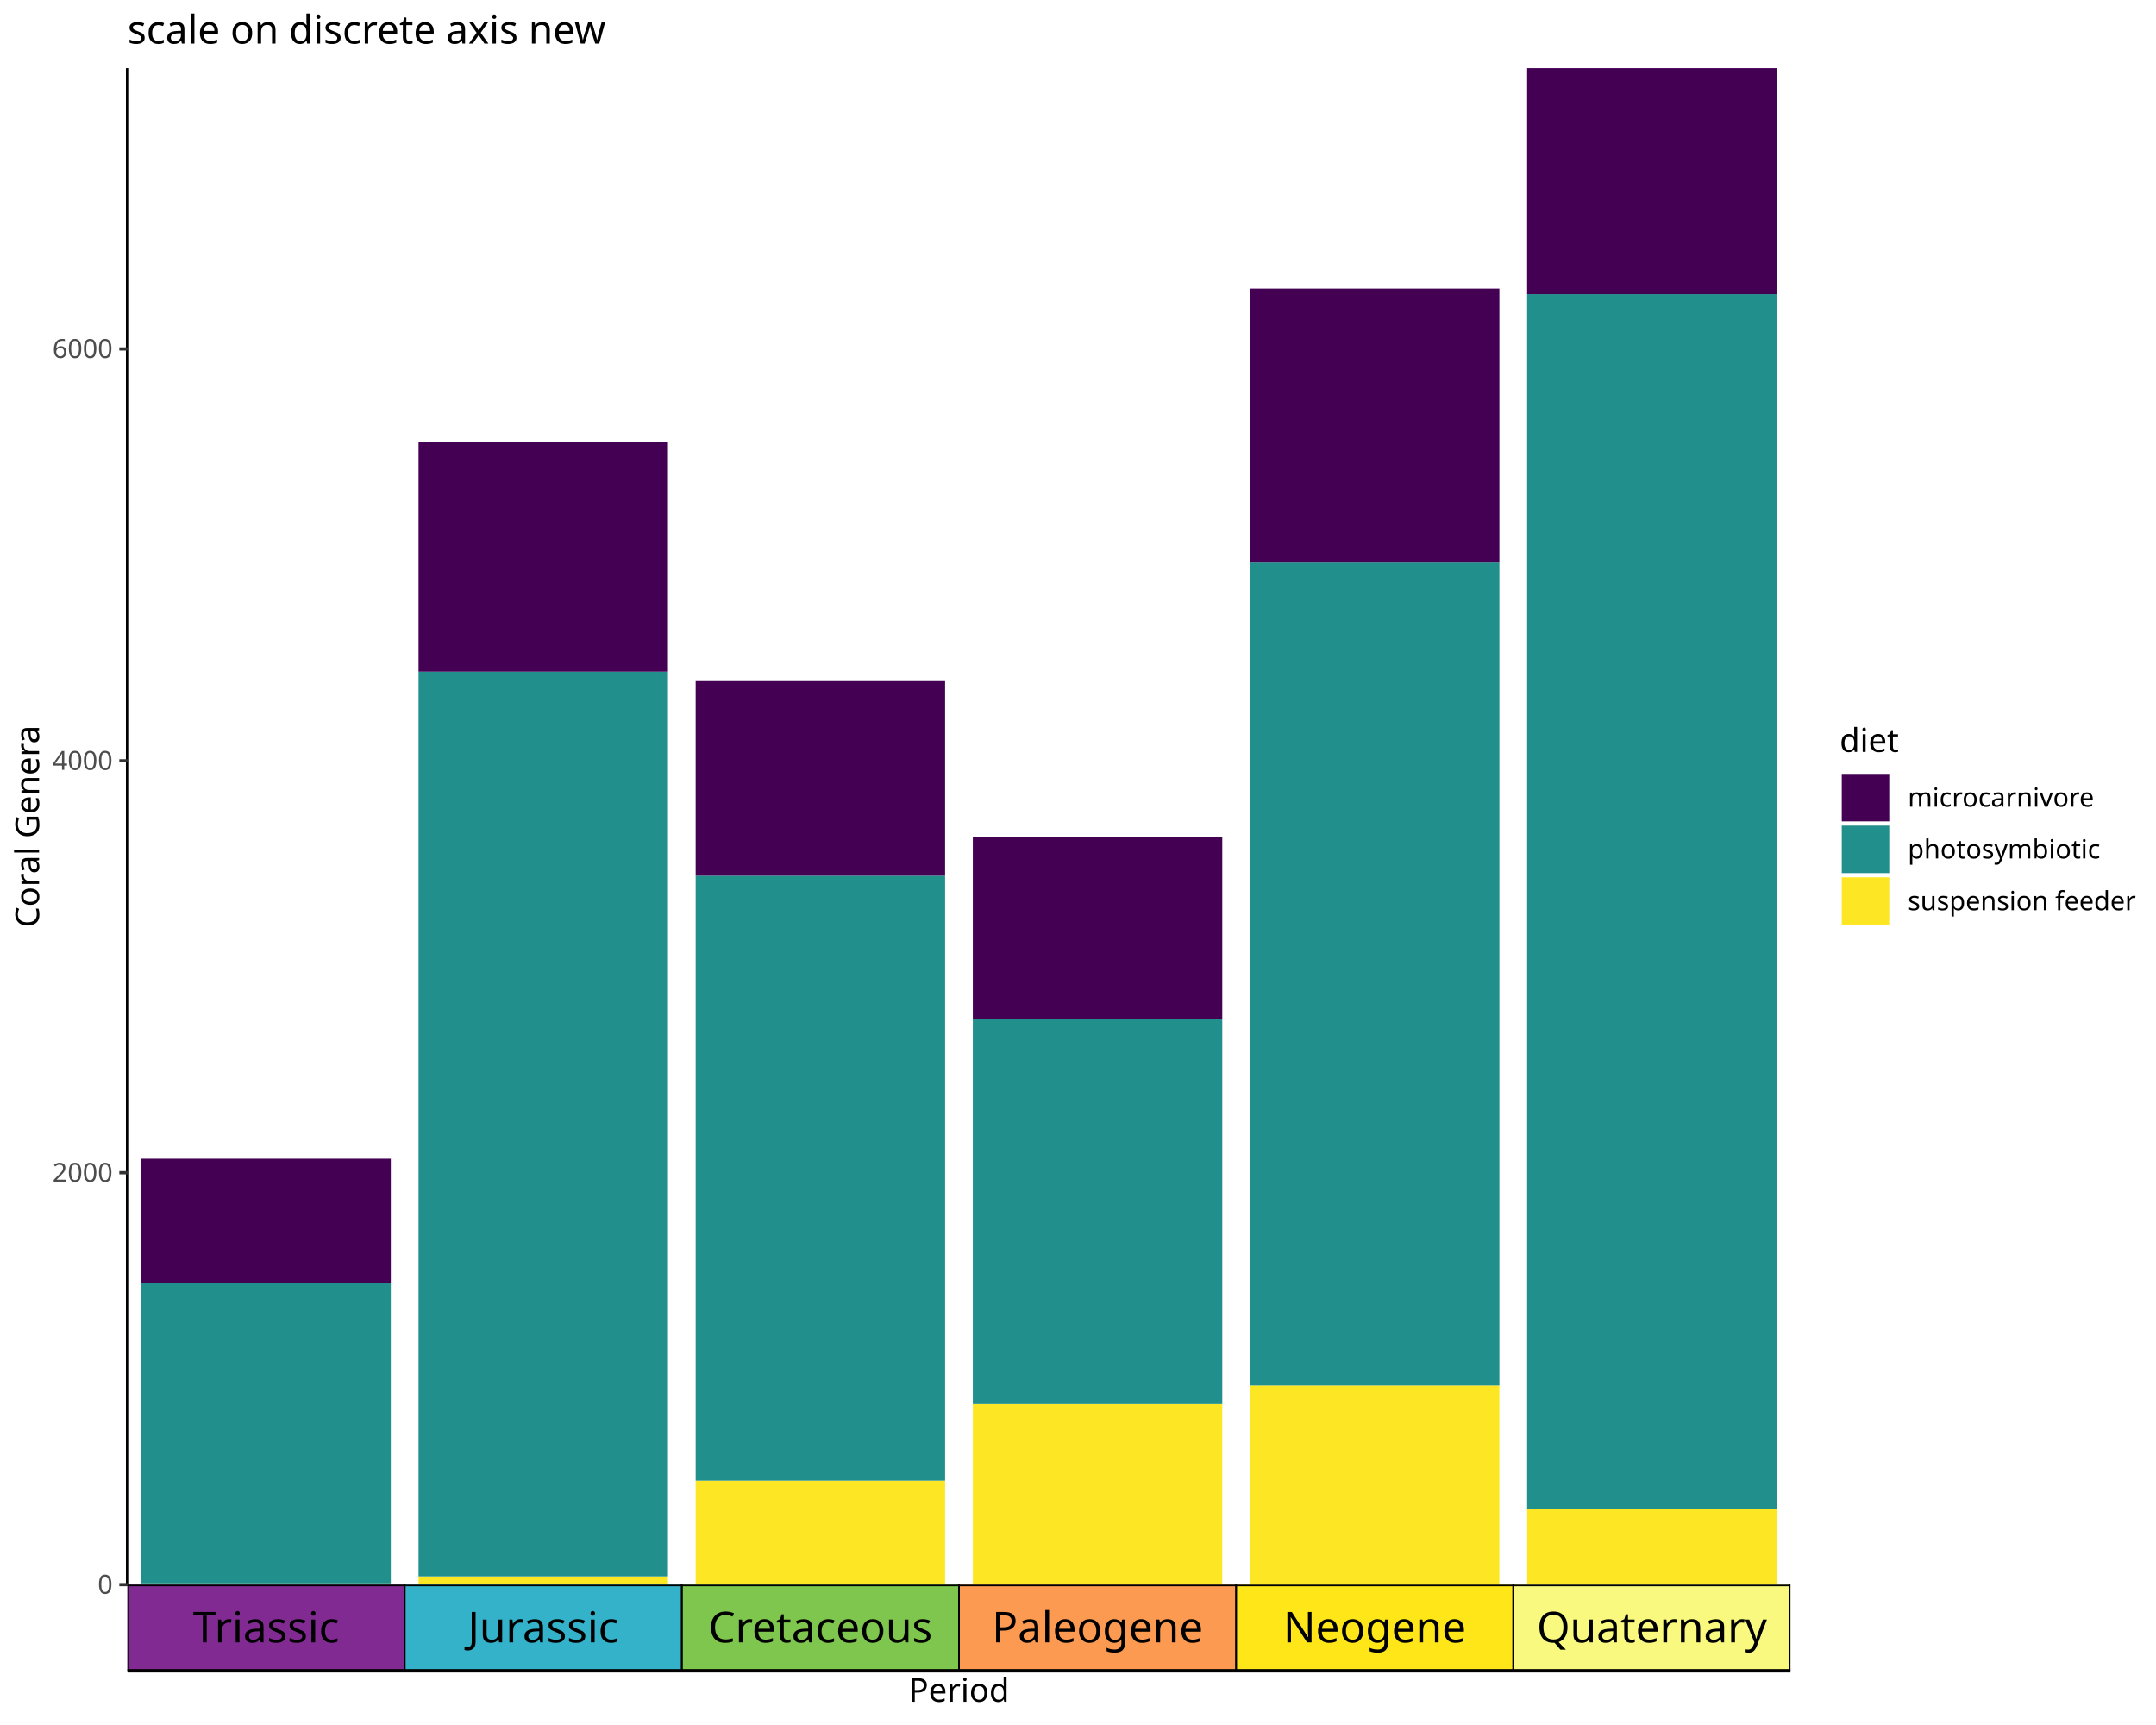
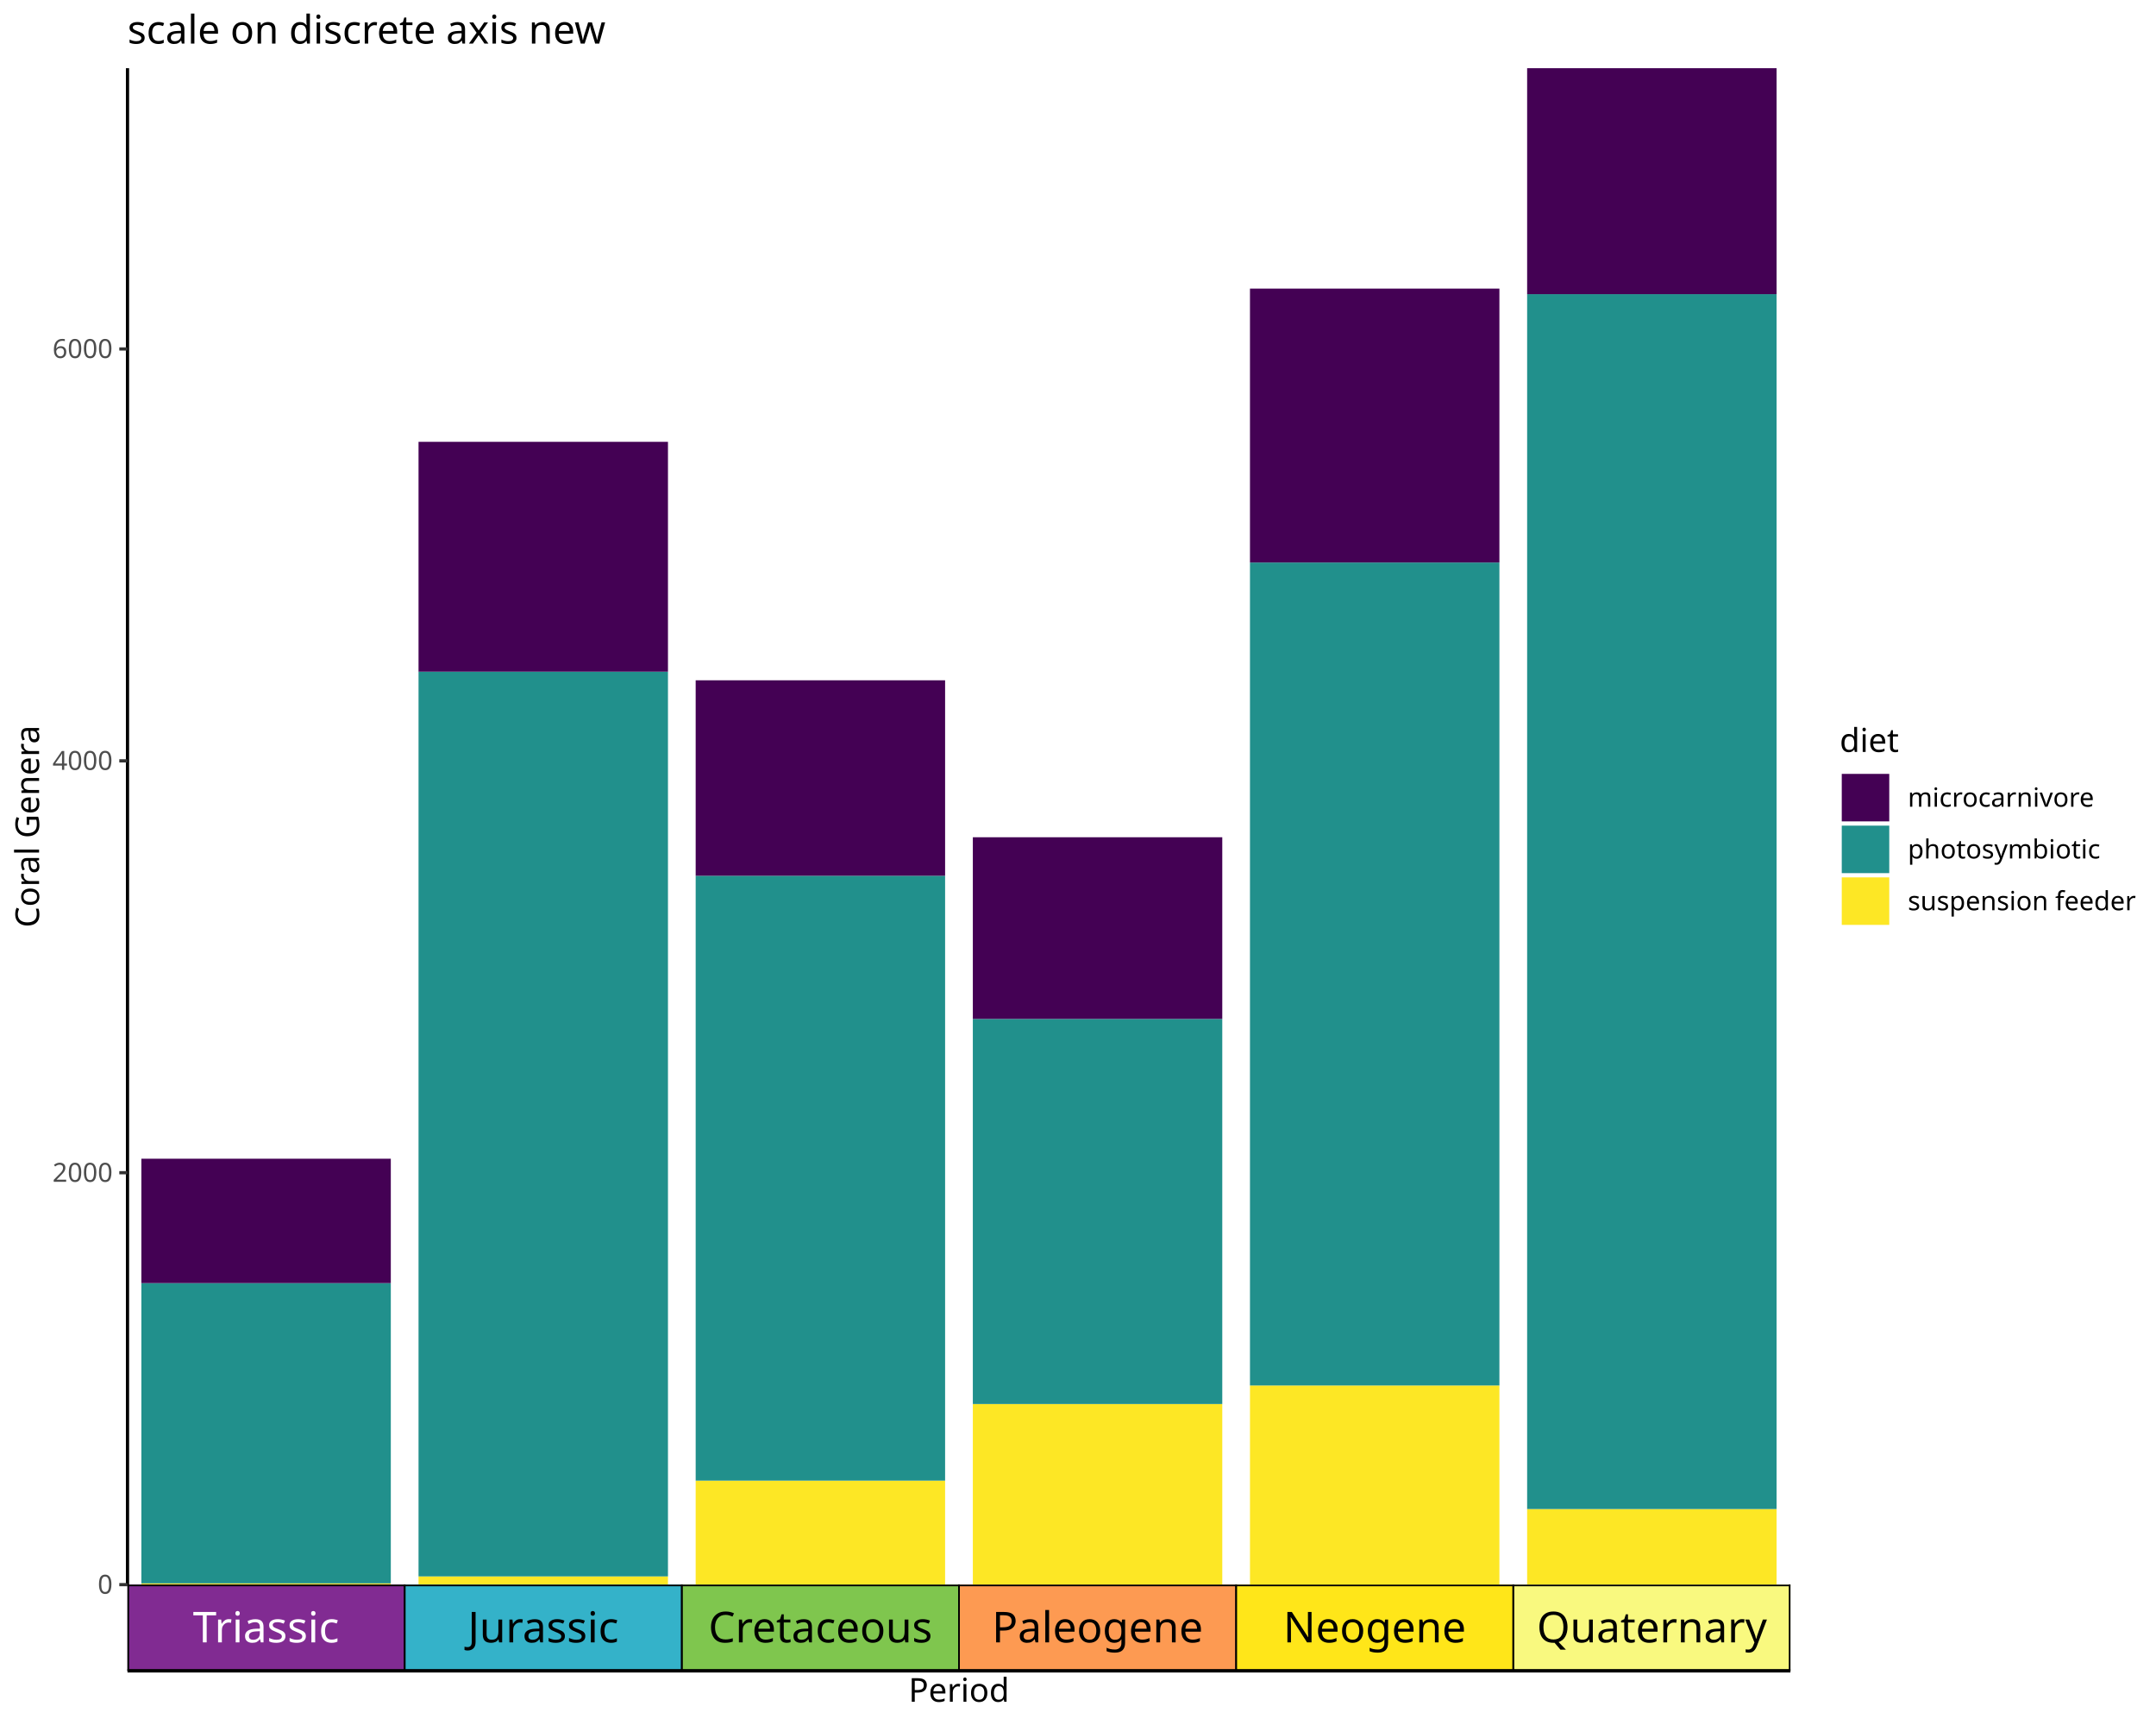
<svg xmlns="http://www.w3.org/2000/svg" class="svglite" data-engine-version="2.0" width="720.00pt" height="576.00pt" viewBox="0 0 720.00 576.00">
  <defs>
    <style type="text/css">
    .svglite line, .svglite polyline, .svglite polygon, .svglite path, .svglite rect, .svglite circle {
      fill: none;
      stroke: #000000;
      stroke-linecap: round;
      stroke-linejoin: round;
      stroke-miterlimit: 10.00;
    }
  </style>
  </defs>
  <rect width="100%" height="100%" style="stroke: none; fill: #FFFFFF;" />
  <defs>
    <clipPath id="cpMC4wMHw3MjAuMDB8MC4wMHw1NzYuMDA=">
      <rect x="0.00" y="0.00" width="720.00" height="576.00" />
    </clipPath>
  </defs>
  <g clip-path="url(#cpMC4wMHw3MjAuMDB8MC4wMHw1NzYuMDA=)">
    <rect x="0.00" y="0.00" width="720.00" height="576.00" style="stroke-width: 1.07; stroke: #FFFFFF; fill: #FFFFFF;" />
  </g>
  <defs>
    <clipPath id="cpNDIuNTh8NTk3LjkxfDIyLjc4fDUyOS4xMw==">
      <rect x="42.58" y="22.78" width="555.33" height="506.34" />
    </clipPath>
  </defs>
  <g clip-path="url(#cpNDIuNTh8NTk3LjkxfDIyLjc4fDUyOS4xMw==)">
    <rect x="42.58" y="22.78" width="555.33" height="506.34" style="stroke-width: 1.07; stroke: none; fill: #FFFFFF;" />
    <polygon points="47.21,528.71 130.51,528.71 130.51,529.13 47.21,529.13 " style="stroke-width: 1.07; stroke: none; stroke-linecap: butt; stroke-linejoin: miter; fill: #FDE725;" />
    <polygon points="47.21,428.45 130.51,428.45 130.51,433.73 130.51,439.00 130.51,444.28 130.51,449.56 130.51,454.84 130.51,460.11 130.51,465.39 130.51,470.67 130.51,475.94 130.51,481.22 130.51,486.50 130.51,491.77 130.51,497.05 130.51,502.33 130.51,507.61 130.51,512.88 130.51,518.16 130.51,523.44 130.51,528.71 47.21,528.71 47.21,523.44 47.21,518.16 47.21,512.88 47.21,507.61 47.21,502.33 47.21,497.05 47.21,491.77 47.21,486.50 47.21,481.22 47.21,475.94 47.21,470.67 47.21,465.39 47.21,460.11 47.21,454.84 47.21,449.56 47.21,444.28 47.21,439.00 47.21,433.73 " style="stroke-width: 1.07; stroke: none; stroke-linecap: butt; stroke-linejoin: miter; fill: #21908C;" />
    <polygon points="47.21,386.91 130.51,386.91 130.51,392.11 130.51,397.30 130.51,402.49 130.51,407.68 130.51,412.87 130.51,418.07 130.51,423.26 130.51,428.45 47.21,428.45 47.21,423.26 47.21,418.07 47.21,412.87 47.21,407.68 47.21,402.49 47.21,397.30 47.21,392.11 " style="stroke-width: 1.07; stroke: none; stroke-linecap: butt; stroke-linejoin: miter; fill: #440154;" />
    <polygon points="139.77,526.38 223.07,526.38 223.07,529.13 139.77,529.13 " style="stroke-width: 1.07; stroke: none; stroke-linecap: butt; stroke-linejoin: miter; fill: #FDE725;" />
    <polygon points="139.77,224.28 223.07,224.28 223.07,229.40 223.07,234.52 223.07,239.64 223.07,244.76 223.07,249.88 223.07,255.00 223.07,260.12 223.07,265.24 223.07,270.36 223.07,275.48 223.07,280.60 223.07,285.72 223.07,290.84 223.07,295.96 223.07,301.08 223.07,306.20 223.07,311.32 223.07,316.44 223.07,321.56 223.07,326.68 223.07,331.80 223.07,336.92 223.07,342.04 223.07,347.16 223.07,352.28 223.07,357.40 223.07,362.53 223.07,367.65 223.07,372.77 223.07,377.89 223.07,383.01 223.07,388.13 223.07,393.25 223.07,398.37 223.07,403.49 223.07,408.61 223.07,413.73 223.07,418.85 223.07,423.97 223.07,429.09 223.07,434.21 223.07,439.33 223.07,444.45 223.07,449.57 223.07,454.69 223.07,459.81 223.07,464.93 223.07,470.05 223.07,475.17 223.07,480.29 223.07,485.41 223.07,490.53 223.07,495.65 223.07,500.77 223.07,505.89 223.07,511.02 223.07,516.14 223.07,521.26 223.07,526.38 139.77,526.38 139.77,521.26 139.77,516.14 139.77,511.02 139.77,505.89 139.77,500.77 139.77,495.65 139.77,490.53 139.77,485.41 139.77,480.29 139.77,475.17 139.77,470.05 139.77,464.93 139.77,459.81 139.77,454.69 139.77,449.57 139.77,444.45 139.77,439.33 139.77,434.21 139.77,429.09 139.77,423.97 139.77,418.85 139.77,413.73 139.77,408.61 139.77,403.49 139.77,398.37 139.77,393.25 139.77,388.13 139.77,383.01 139.77,377.89 139.77,372.77 139.77,367.65 139.77,362.53 139.77,357.40 139.77,352.28 139.77,347.16 139.77,342.04 139.77,336.92 139.77,331.80 139.77,326.68 139.77,321.56 139.77,316.44 139.77,311.32 139.77,306.20 139.77,301.08 139.77,295.96 139.77,290.84 139.77,285.72 139.77,280.60 139.77,275.48 139.77,270.36 139.77,265.24 139.77,260.12 139.77,255.00 139.77,249.88 139.77,244.76 139.77,239.64 139.77,234.52 139.77,229.40 " style="stroke-width: 1.07; stroke: none; stroke-linecap: butt; stroke-linejoin: miter; fill: #21908C;" />
    <polygon points="139.77,147.53 223.07,147.53 223.07,152.65 223.07,157.76 223.07,162.88 223.07,168.00 223.07,173.11 223.07,178.23 223.07,183.34 223.07,188.46 223.07,193.58 223.07,198.69 223.07,203.81 223.07,208.93 223.07,214.04 223.07,219.16 223.07,224.28 139.77,224.28 139.77,219.16 139.77,214.04 139.77,208.93 139.77,203.81 139.77,198.69 139.77,193.58 139.77,188.46 139.77,183.34 139.77,178.23 139.77,173.11 139.77,168.00 139.77,162.88 139.77,157.76 139.77,152.65 " style="stroke-width: 1.07; stroke: none; stroke-linecap: butt; stroke-linejoin: miter; fill: #440154;" />
    <polygon points="232.32,494.40 315.62,494.40 315.62,500.19 315.62,505.97 315.62,511.76 315.62,517.55 315.62,523.34 315.62,529.13 232.32,529.13 232.32,523.34 232.32,517.55 232.32,511.76 232.32,505.97 232.32,500.19 " style="stroke-width: 1.07; stroke: none; stroke-linecap: butt; stroke-linejoin: miter; fill: #FDE725;" />
    <polygon points="232.32,292.43 315.62,292.43 315.62,297.60 315.62,302.78 315.62,307.96 315.62,313.14 315.62,318.32 315.62,323.50 315.62,328.68 315.62,333.86 315.62,339.03 315.62,344.21 315.62,349.39 315.62,354.57 315.62,359.75 315.62,364.93 315.62,370.11 315.62,375.29 315.62,380.47 315.62,385.64 315.62,390.82 315.62,396.00 315.62,401.18 315.62,406.36 315.62,411.54 315.62,416.72 315.62,421.90 315.62,427.07 315.62,432.25 315.62,437.43 315.62,442.61 315.62,447.79 315.62,452.97 315.62,458.15 315.62,463.33 315.62,468.50 315.62,473.68 315.62,478.86 315.62,484.04 315.62,489.22 315.62,494.40 232.32,494.40 232.32,489.22 232.32,484.04 232.32,478.86 232.32,473.68 232.32,468.50 232.32,463.33 232.32,458.15 232.32,452.97 232.32,447.79 232.32,442.61 232.32,437.43 232.32,432.25 232.32,427.07 232.32,421.90 232.32,416.72 232.32,411.54 232.32,406.36 232.32,401.18 232.32,396.00 232.32,390.82 232.32,385.64 232.32,380.47 232.32,375.29 232.32,370.11 232.32,364.93 232.32,359.75 232.32,354.57 232.32,349.39 232.32,344.21 232.32,339.03 232.32,333.86 232.32,328.68 232.32,323.50 232.32,318.32 232.32,313.14 232.32,307.96 232.32,302.78 232.32,297.60 " style="stroke-width: 1.07; stroke: none; stroke-linecap: butt; stroke-linejoin: miter; fill: #21908C;" />
    <polygon points="232.32,227.16 315.62,227.16 315.62,232.60 315.62,238.04 315.62,243.48 315.62,248.92 315.62,254.36 315.62,259.79 315.62,265.23 315.62,270.67 315.62,276.11 315.62,281.55 315.62,286.99 315.62,292.43 232.32,292.43 232.32,286.99 232.32,281.55 232.32,276.11 232.32,270.67 232.32,265.23 232.32,259.79 232.32,254.36 232.32,248.92 232.32,243.48 232.32,238.04 232.32,232.60 " style="stroke-width: 1.07; stroke: none; stroke-linecap: butt; stroke-linejoin: miter; fill: #440154;" />
    <polygon points="324.88,468.82 408.18,468.82 408.18,474.30 408.18,479.78 408.18,485.27 408.18,490.75 408.18,496.23 408.18,501.71 408.18,507.20 408.18,512.68 408.18,518.16 408.18,523.64 408.18,529.13 324.88,529.13 324.88,523.64 324.88,518.16 324.88,512.68 324.88,507.20 324.88,501.71 324.88,496.23 324.88,490.75 324.88,485.27 324.88,479.78 324.88,474.30 " style="stroke-width: 1.07; stroke: none; stroke-linecap: butt; stroke-linejoin: miter; fill: #FDE725;" />
    <polygon points="324.88,340.22 408.18,340.22 408.18,345.36 408.18,350.51 408.18,355.65 408.18,360.80 408.18,365.94 408.18,371.08 408.18,376.23 408.18,381.37 408.18,386.51 408.18,391.66 408.18,396.80 408.18,401.95 408.18,407.09 408.18,412.23 408.18,417.38 408.18,422.52 408.18,427.67 408.18,432.81 408.18,437.95 408.18,443.10 408.18,448.24 408.18,453.39 408.18,458.53 408.18,463.67 408.18,468.82 324.88,468.82 324.88,463.67 324.88,458.53 324.88,453.39 324.88,448.24 324.88,443.10 324.88,437.95 324.88,432.81 324.88,427.67 324.88,422.52 324.88,417.38 324.88,412.23 324.88,407.09 324.88,401.95 324.88,396.80 324.88,391.66 324.88,386.51 324.88,381.37 324.88,376.23 324.88,371.08 324.88,365.94 324.88,360.80 324.88,355.65 324.88,350.51 324.88,345.36 " style="stroke-width: 1.07; stroke: none; stroke-linecap: butt; stroke-linejoin: miter; fill: #21908C;" />
    <polygon points="324.88,279.57 408.18,279.57 408.18,285.08 408.18,290.59 408.18,296.11 408.18,301.62 408.18,307.14 408.18,312.65 408.18,318.16 408.18,323.68 408.18,329.19 408.18,334.71 408.18,340.22 324.88,340.22 324.88,334.71 324.88,329.19 324.88,323.68 324.88,318.16 324.88,312.65 324.88,307.14 324.88,301.62 324.88,296.11 324.88,290.59 324.88,285.08 " style="stroke-width: 1.07; stroke: none; stroke-linecap: butt; stroke-linejoin: miter; fill: #440154;" />
    <polygon points="417.43,462.63 500.73,462.63 500.73,467.74 500.73,472.86 500.73,477.97 500.73,483.09 500.73,488.20 500.73,493.32 500.73,498.44 500.73,503.55 500.73,508.67 500.73,513.78 500.73,518.90 500.73,524.01 500.73,529.13 417.43,529.13 417.43,524.01 417.43,518.90 417.43,513.78 417.43,508.67 417.43,503.55 417.43,498.44 417.43,493.32 417.43,488.20 417.43,483.09 417.43,477.97 417.43,472.86 417.43,467.74 " style="stroke-width: 1.07; stroke: none; stroke-linecap: butt; stroke-linejoin: miter; fill: #FDE725;" />
    <polygon points="417.43,187.83 500.73,187.83 500.73,192.92 500.73,198.01 500.73,203.09 500.73,208.18 500.73,213.27 500.73,218.36 500.73,223.45 500.73,228.54 500.73,233.63 500.73,238.72 500.73,243.81 500.73,248.89 500.73,253.98 500.73,259.07 500.73,264.16 500.73,269.25 500.73,274.34 500.73,279.43 500.73,284.52 500.73,289.61 500.73,294.69 500.73,299.78 500.73,304.87 500.73,309.96 500.73,315.05 500.73,320.14 500.73,325.23 500.73,330.32 500.73,335.41 500.73,340.49 500.73,345.58 500.73,350.67 500.73,355.76 500.73,360.85 500.73,365.94 500.73,371.03 500.73,376.12 500.73,381.21 500.73,386.29 500.73,391.38 500.73,396.47 500.73,401.56 500.73,406.65 500.73,411.74 500.73,416.83 500.73,421.92 500.73,427.01 500.73,432.09 500.73,437.18 500.73,442.27 500.73,447.36 500.73,452.45 500.73,457.54 500.73,462.63 417.43,462.63 417.43,457.54 417.43,452.45 417.43,447.36 417.43,442.27 417.43,437.18 417.43,432.09 417.43,427.01 417.43,421.92 417.43,416.83 417.43,411.74 417.43,406.65 417.43,401.56 417.43,396.47 417.43,391.38 417.43,386.29 417.43,381.21 417.43,376.12 417.43,371.03 417.43,365.94 417.43,360.85 417.43,355.76 417.43,350.67 417.43,345.58 417.43,340.49 417.43,335.41 417.43,330.32 417.43,325.23 417.43,320.14 417.43,315.05 417.43,309.96 417.43,304.87 417.43,299.78 417.43,294.69 417.43,289.61 417.43,284.52 417.43,279.43 417.43,274.34 417.43,269.25 417.43,264.16 417.43,259.07 417.43,253.98 417.43,248.89 417.43,243.81 417.43,238.72 417.43,233.63 417.43,228.54 417.43,223.45 417.43,218.36 417.43,213.27 417.43,208.18 417.43,203.09 417.43,198.01 417.43,192.92 " style="stroke-width: 1.07; stroke: none; stroke-linecap: butt; stroke-linejoin: miter; fill: #21908C;" />
    <polygon points="417.43,96.37 500.73,96.37 500.73,101.45 500.73,106.53 500.73,111.61 500.73,116.69 500.73,121.77 500.73,126.85 500.73,131.93 500.73,137.02 500.73,142.10 500.73,147.18 500.73,152.26 500.73,157.34 500.73,162.42 500.73,167.50 500.73,172.58 500.73,177.67 500.73,182.75 500.73,187.83 417.43,187.83 417.43,182.75 417.43,177.67 417.43,172.58 417.43,167.50 417.43,162.42 417.43,157.34 417.43,152.26 417.43,147.18 417.43,142.10 417.43,137.02 417.43,131.93 417.43,126.85 417.43,121.77 417.43,116.69 417.43,111.61 417.43,106.53 417.43,101.45 " style="stroke-width: 1.07; stroke: none; stroke-linecap: butt; stroke-linejoin: miter; fill: #440154;" />
    <polygon points="509.99,503.89 593.29,503.89 593.29,510.20 593.29,516.51 593.29,522.82 593.29,529.13 509.99,529.13 509.99,522.82 509.99,516.51 509.99,510.20 " style="stroke-width: 1.07; stroke: none; stroke-linecap: butt; stroke-linejoin: miter; fill: #FDE725;" />
    <polygon points="509.99,98.22 593.29,98.22 593.29,103.29 593.29,108.36 593.29,113.44 593.29,118.51 593.29,123.58 593.29,128.65 593.29,133.72 593.29,138.79 593.29,143.86 593.29,148.93 593.29,154.00 593.29,159.07 593.29,164.14 593.29,169.21 593.29,174.29 593.29,179.36 593.29,184.43 593.29,189.50 593.29,194.57 593.29,199.64 593.29,204.71 593.29,209.78 593.29,214.85 593.29,219.92 593.29,224.99 593.29,230.06 593.29,235.14 593.29,240.21 593.29,245.28 593.29,250.35 593.29,255.42 593.29,260.49 593.29,265.56 593.29,270.63 593.29,275.70 593.29,280.77 593.29,285.84 593.29,290.91 593.29,295.98 593.29,301.06 593.29,306.13 593.29,311.20 593.29,316.27 593.29,321.34 593.29,326.41 593.29,331.48 593.29,336.55 593.29,341.62 593.29,346.69 593.29,351.76 593.29,356.83 593.29,361.91 593.29,366.98 593.29,372.05 593.29,377.12 593.29,382.19 593.29,387.26 593.29,392.33 593.29,397.40 593.29,402.47 593.29,407.54 593.29,412.61 593.29,417.68 593.29,422.76 593.29,427.83 593.29,432.90 593.29,437.97 593.29,443.04 593.29,448.11 593.29,453.18 593.29,458.25 593.29,463.32 593.29,468.39 593.29,473.46 593.29,478.53 593.29,483.61 593.29,488.68 593.29,493.75 593.29,498.82 593.29,503.89 509.99,503.89 509.99,498.82 509.99,493.75 509.99,488.68 509.99,483.61 509.99,478.53 509.99,473.46 509.99,468.39 509.99,463.32 509.99,458.25 509.99,453.18 509.99,448.11 509.99,443.04 509.99,437.97 509.99,432.90 509.99,427.83 509.99,422.76 509.99,417.68 509.99,412.61 509.99,407.54 509.99,402.47 509.99,397.40 509.99,392.33 509.99,387.26 509.99,382.19 509.99,377.12 509.99,372.05 509.99,366.98 509.99,361.91 509.99,356.83 509.99,351.76 509.99,346.69 509.99,341.62 509.99,336.55 509.99,331.48 509.99,326.41 509.99,321.34 509.99,316.27 509.99,311.20 509.99,306.13 509.99,301.06 509.99,295.98 509.99,290.91 509.99,285.84 509.99,280.77 509.99,275.70 509.99,270.63 509.99,265.56 509.99,260.49 509.99,255.42 509.99,250.35 509.99,245.28 509.99,240.21 509.99,235.14 509.99,230.06 509.99,224.99 509.99,219.92 509.99,214.85 509.99,209.78 509.99,204.71 509.99,199.64 509.99,194.57 509.99,189.50 509.99,184.43 509.99,179.36 509.99,174.29 509.99,169.21 509.99,164.14 509.99,159.07 509.99,154.00 509.99,148.93 509.99,143.86 509.99,138.79 509.99,133.72 509.99,128.65 509.99,123.58 509.99,118.51 509.99,113.44 509.99,108.36 509.99,103.29 " style="stroke-width: 1.07; stroke: none; stroke-linecap: butt; stroke-linejoin: miter; fill: #21908C;" />
    <polygon points="509.99,22.78 593.29,22.78 593.29,28.17 593.29,33.56 593.29,38.95 593.29,44.34 593.29,49.73 593.29,55.11 593.29,60.50 593.29,65.89 593.29,71.28 593.29,76.67 593.29,82.06 593.29,87.45 593.29,92.83 593.29,98.22 509.99,98.22 509.99,92.83 509.99,87.45 509.99,82.06 509.99,76.67 509.99,71.28 509.99,65.89 509.99,60.50 509.99,55.11 509.99,49.73 509.99,44.34 509.99,38.95 509.99,33.56 509.99,28.17 " style="stroke-width: 1.07; stroke: none; stroke-linecap: butt; stroke-linejoin: miter; fill: #440154;" />
  </g>
  <g clip-path="url(#cpMC4wMHw3MjAuMDB8MC4wMHw1NzYuMDA=)">
    <polyline points="42.58,529.13 42.58,524.01 42.58,518.90 42.58,513.78 42.58,508.67 42.58,503.55 42.58,498.44 42.58,493.32 42.58,488.21 42.58,483.10 42.58,477.98 42.58,472.87 42.58,467.75 42.58,462.64 42.58,457.52 42.58,452.41 42.58,447.29 42.58,442.18 42.58,437.06 42.58,431.95 42.58,426.84 42.58,421.72 42.58,416.61 42.58,411.49 42.58,406.38 42.58,401.26 42.58,396.15 42.58,391.03 42.58,385.92 42.58,380.80 42.58,375.69 42.58,370.57 42.58,365.46 42.58,360.35 42.58,355.23 42.58,350.12 42.58,345.00 42.58,339.89 42.58,334.77 42.58,329.66 42.58,324.54 42.58,319.43 42.58,314.31 42.58,309.20 42.58,304.09 42.58,298.97 42.58,293.86 42.58,288.74 42.58,283.63 42.58,278.51 42.58,273.40 42.58,268.28 42.58,263.17 42.58,258.05 42.58,252.94 42.58,247.83 42.58,242.71 42.58,237.60 42.58,232.48 42.58,227.37 42.58,222.25 42.58,217.14 42.58,212.02 42.58,206.91 42.58,201.79 42.58,196.68 42.58,191.56 42.58,186.45 42.58,181.34 42.58,176.22 42.58,171.11 42.58,165.99 42.58,160.88 42.58,155.76 42.58,150.65 42.58,145.53 42.58,140.42 42.58,135.30 42.58,130.19 42.58,125.08 42.58,119.96 42.58,114.85 42.58,109.73 42.58,104.62 42.58,99.50 42.58,94.39 42.58,89.27 42.58,84.16 42.58,79.04 42.58,73.93 42.58,68.81 42.58,63.70 42.58,58.59 42.58,53.47 42.58,48.36 42.58,43.24 42.58,38.13 42.58,33.01 42.58,27.90 42.58,22.78 " style="stroke-width: 1.07; stroke-linecap: butt;" />
    <text x="37.65" y="532.16" text-anchor="end" style="font-size: 8.80px; fill: #4D4D4D; font-family: sans;" textLength="4.89px" lengthAdjust="spacingAndGlyphs">0</text>
    <text x="37.65" y="394.62" text-anchor="end" style="font-size: 8.80px; fill: #4D4D4D; font-family: sans;" textLength="19.58px" lengthAdjust="spacingAndGlyphs">2000</text>
    <text x="37.65" y="257.08" text-anchor="end" style="font-size: 8.80px; fill: #4D4D4D; font-family: sans;" textLength="19.58px" lengthAdjust="spacingAndGlyphs">4000</text>
    <text x="37.65" y="119.54" text-anchor="end" style="font-size: 8.80px; fill: #4D4D4D; font-family: sans;" textLength="19.58px" lengthAdjust="spacingAndGlyphs">6000</text>
    <polyline points="39.84,529.13 42.58,529.13 " style="stroke-width: 1.07; stroke: #333333; stroke-linecap: butt;" />
    <polyline points="39.84,391.59 42.58,391.59 " style="stroke-width: 1.07; stroke: #333333; stroke-linecap: butt;" />
    <polyline points="39.84,254.05 42.58,254.05 " style="stroke-width: 1.07; stroke: #333333; stroke-linecap: butt;" />
    <polyline points="39.84,116.52 42.58,116.52 " style="stroke-width: 1.07; stroke: #333333; stroke-linecap: butt;" />
  </g>
  <defs>
    <clipPath id="cpNDIuNTh8NTk3LjkxfDUyOS4xM3w1NTcuOTM=">
      <rect x="42.58" y="529.13" width="555.33" height="28.80" />
    </clipPath>
  </defs>
  <g clip-path="url(#cpNDIuNTh8NTk3LjkxfDUyOS4xM3w1NTcuOTM=)">
    <polygon points="505.36,529.13 511.14,529.13 516.93,529.13 522.71,529.13 528.50,529.13 534.28,529.13 540.07,529.13 545.85,529.13 551.64,529.13 557.42,529.13 563.21,529.13 568.99,529.13 574.78,529.13 580.56,529.13 586.34,529.13 592.13,529.13 597.91,529.13 597.91,530.93 597.91,532.73 597.91,534.53 597.91,536.33 597.91,538.13 597.91,539.93 597.91,541.73 597.91,543.53 597.91,545.33 597.91,547.13 597.91,548.93 597.91,550.73 597.91,552.53 597.91,554.33 597.91,556.13 597.91,557.93 592.13,557.93 586.34,557.93 580.56,557.93 574.78,557.93 568.99,557.93 563.21,557.93 557.42,557.93 551.64,557.93 545.85,557.93 540.07,557.93 534.28,557.93 528.50,557.93 522.71,557.93 516.93,557.93 511.14,557.93 505.36,557.93 505.36,556.13 505.36,554.33 505.36,552.53 505.36,550.73 505.36,548.93 505.36,547.13 505.36,545.33 505.36,543.53 505.36,541.73 505.36,539.93 505.36,538.13 505.36,536.33 505.36,534.53 505.36,532.73 505.36,530.93 " style="stroke-width: 1.07; stroke: none; stroke-linecap: butt; stroke-linejoin: miter; fill: #F9F97F;" />
    <polygon points="412.80,529.13 418.59,529.13 424.37,529.13 430.16,529.13 435.94,529.13 441.73,529.13 447.51,529.13 453.30,529.13 459.08,529.13 464.87,529.13 470.65,529.13 476.44,529.13 482.22,529.13 488.00,529.13 493.79,529.13 499.57,529.13 505.36,529.13 505.36,530.93 505.36,532.73 505.36,534.53 505.36,536.33 505.36,538.13 505.36,539.93 505.36,541.73 505.36,543.53 505.36,545.33 505.36,547.13 505.36,548.93 505.36,550.73 505.36,552.53 505.36,554.33 505.36,556.13 505.36,557.93 499.57,557.93 493.79,557.93 488.00,557.93 482.22,557.93 476.44,557.93 470.65,557.93 464.87,557.93 459.08,557.93 453.30,557.93 447.51,557.93 441.73,557.93 435.94,557.93 430.16,557.93 424.37,557.93 418.59,557.93 412.80,557.93 412.80,556.13 412.80,554.33 412.80,552.53 412.80,550.73 412.80,548.93 412.80,547.13 412.80,545.33 412.80,543.53 412.80,541.73 412.80,539.93 412.80,538.13 412.80,536.33 412.80,534.53 412.80,532.73 412.80,530.93 " style="stroke-width: 1.07; stroke: none; stroke-linecap: butt; stroke-linejoin: miter; fill: #FFE619;" />
    <polygon points="320.25,529.13 326.03,529.13 331.82,529.13 337.60,529.13 343.39,529.13 349.17,529.13 354.96,529.13 360.74,529.13 366.53,529.13 372.31,529.13 378.10,529.13 383.88,529.13 389.66,529.13 395.45,529.13 401.23,529.13 407.02,529.13 412.80,529.13 412.80,530.93 412.80,532.73 412.80,534.53 412.80,536.33 412.80,538.13 412.80,539.93 412.80,541.73 412.80,543.53 412.80,545.33 412.80,547.13 412.80,548.93 412.80,550.73 412.80,552.53 412.80,554.33 412.80,556.13 412.80,557.93 407.02,557.93 401.23,557.93 395.45,557.93 389.66,557.93 383.88,557.93 378.10,557.93 372.31,557.93 366.53,557.93 360.74,557.93 354.96,557.93 349.17,557.93 343.39,557.93 337.60,557.93 331.82,557.93 326.03,557.93 320.25,557.93 320.25,556.13 320.25,554.33 320.25,552.53 320.25,550.73 320.25,548.93 320.25,547.13 320.25,545.33 320.25,543.53 320.25,541.73 320.25,539.93 320.25,538.13 320.25,536.33 320.25,534.53 320.25,532.73 320.25,530.93 " style="stroke-width: 1.07; stroke: none; stroke-linecap: butt; stroke-linejoin: miter; fill: #FD9A52;" />
    <polygon points="227.69,529.13 233.48,529.13 239.26,529.13 245.05,529.13 250.83,529.13 256.62,529.13 262.40,529.13 268.19,529.13 273.97,529.13 279.76,529.13 285.54,529.13 291.32,529.13 297.11,529.13 302.89,529.13 308.68,529.13 314.46,529.13 320.25,529.13 320.25,530.93 320.25,532.73 320.25,534.53 320.25,536.33 320.25,538.13 320.25,539.93 320.25,541.73 320.25,543.53 320.25,545.33 320.25,547.13 320.25,548.93 320.25,550.73 320.25,552.53 320.25,554.33 320.25,556.13 320.25,557.93 314.46,557.93 308.68,557.93 302.89,557.93 297.11,557.93 291.32,557.93 285.54,557.93 279.76,557.93 273.97,557.93 268.19,557.93 262.40,557.93 256.62,557.93 250.83,557.93 245.05,557.93 239.26,557.93 233.48,557.93 227.69,557.93 227.69,556.13 227.69,554.33 227.69,552.53 227.69,550.73 227.69,548.93 227.69,547.13 227.69,545.33 227.69,543.53 227.69,541.73 227.69,539.93 227.69,538.13 227.69,536.33 227.69,534.53 227.69,532.73 227.69,530.93 " style="stroke-width: 1.07; stroke: none; stroke-linecap: butt; stroke-linejoin: miter; fill: #7FC64E;" />
    <polygon points="135.14,529.13 140.92,529.13 146.71,529.13 152.49,529.13 158.28,529.13 164.06,529.13 169.85,529.13 175.63,529.13 181.42,529.13 187.20,529.13 192.98,529.13 198.77,529.13 204.55,529.13 210.34,529.13 216.12,529.13 221.91,529.13 227.69,529.13 227.69,530.93 227.69,532.73 227.69,534.53 227.69,536.33 227.69,538.13 227.69,539.93 227.69,541.73 227.69,543.53 227.69,545.33 227.69,547.13 227.69,548.93 227.69,550.73 227.69,552.53 227.69,554.33 227.69,556.13 227.69,557.93 221.91,557.93 216.12,557.93 210.34,557.93 204.55,557.93 198.77,557.93 192.98,557.93 187.20,557.93 181.42,557.93 175.63,557.93 169.85,557.93 164.06,557.93 158.28,557.93 152.49,557.93 146.71,557.93 140.92,557.93 135.14,557.93 135.14,556.13 135.14,554.33 135.14,552.53 135.14,550.73 135.14,548.93 135.14,547.13 135.14,545.33 135.14,543.53 135.14,541.73 135.14,539.93 135.14,538.13 135.14,536.33 135.14,534.53 135.14,532.73 135.14,530.93 " style="stroke-width: 1.07; stroke: none; stroke-linecap: butt; stroke-linejoin: miter; fill: #34B2C9;" />
    <polygon points="42.58,529.13 48.37,529.13 54.15,529.13 59.94,529.13 65.72,529.13 71.51,529.13 77.29,529.13 83.08,529.13 88.86,529.13 94.65,529.13 100.43,529.13 106.21,529.13 112.00,529.13 117.78,529.13 123.57,529.13 129.35,529.13 135.14,529.13 135.14,530.93 135.14,532.73 135.14,534.53 135.14,536.33 135.14,538.13 135.14,539.93 135.14,541.73 135.14,543.53 135.14,545.33 135.14,547.13 135.14,548.93 135.14,550.73 135.14,552.53 135.14,554.33 135.14,556.13 135.14,557.93 129.35,557.93 123.57,557.93 117.78,557.93 112.00,557.93 106.21,557.93 100.43,557.93 94.65,557.93 88.86,557.93 83.08,557.93 77.29,557.93 71.51,557.93 65.72,557.93 59.94,557.93 54.15,557.93 48.37,557.93 42.58,557.93 42.58,556.13 42.58,554.33 42.58,552.53 42.58,550.73 42.58,548.93 42.58,547.13 42.58,545.33 42.58,543.53 42.58,541.73 42.58,539.93 42.58,538.13 42.58,536.33 42.58,534.53 42.58,532.73 42.58,530.93 " style="stroke-width: 1.07; stroke: none; stroke-linecap: butt; stroke-linejoin: miter; fill: #812B92;" />
    <polyline points="505.36,557.93 505.36,556.13 505.36,554.33 505.36,552.53 505.36,550.73 505.36,548.93 505.36,547.13 505.36,545.33 505.36,543.53 505.36,541.73 505.36,539.93 505.36,538.13 505.36,536.33 505.36,534.53 505.36,532.73 505.36,530.93 505.36,529.13 " style="stroke-width: 0.53; stroke-linecap: butt;" />
    <polyline points="412.80,557.93 412.80,556.13 412.80,554.33 412.80,552.53 412.80,550.73 412.80,548.93 412.80,547.13 412.80,545.33 412.80,543.53 412.80,541.73 412.80,539.93 412.80,538.13 412.80,536.33 412.80,534.53 412.80,532.73 412.80,530.93 412.80,529.13 " style="stroke-width: 0.53; stroke-linecap: butt;" />
    <polyline points="320.25,557.93 320.25,556.13 320.25,554.33 320.25,552.53 320.25,550.73 320.25,548.93 320.25,547.13 320.25,545.33 320.25,543.53 320.25,541.73 320.25,539.93 320.25,538.13 320.25,536.33 320.25,534.53 320.25,532.73 320.25,530.93 320.25,529.13 " style="stroke-width: 0.53; stroke-linecap: butt;" />
    <polyline points="227.69,557.93 227.69,556.13 227.69,554.33 227.69,552.53 227.69,550.73 227.69,548.93 227.69,547.13 227.69,545.33 227.69,543.53 227.69,541.73 227.69,539.93 227.69,538.13 227.69,536.33 227.69,534.53 227.69,532.73 227.69,530.93 227.69,529.13 " style="stroke-width: 0.53; stroke-linecap: butt;" />
    <polyline points="135.14,557.93 135.14,556.13 135.14,554.33 135.14,552.53 135.14,550.73 135.14,548.93 135.14,547.13 135.14,545.33 135.14,543.53 135.14,541.73 135.14,539.93 135.14,538.13 135.14,536.33 135.14,534.53 135.14,532.73 135.14,530.93 135.14,529.13 " style="stroke-width: 0.53; stroke-linecap: butt;" />
    <polyline points="42.58,557.93 42.58,556.13 42.58,554.33 42.58,552.53 42.58,550.73 42.58,548.93 42.58,547.13 42.58,545.33 42.58,543.53 42.58,541.73 42.58,539.93 42.58,538.13 42.58,536.33 42.58,534.53 42.58,532.73 42.58,530.93 42.58,529.13 " style="stroke-width: 0.53; stroke-linecap: butt;" />
    <polyline points="597.91,557.93 597.91,556.13 597.91,554.33 597.91,552.53 597.91,550.73 597.91,548.93 597.91,547.13 597.91,545.33 597.91,543.53 597.91,541.73 597.91,539.93 597.91,538.13 597.91,536.33 597.91,534.53 597.91,532.73 597.91,530.93 597.91,529.13 " style="stroke-width: 0.53; stroke-linecap: butt;" />
    <polyline points="505.36,557.93 505.36,556.13 505.36,554.33 505.36,552.53 505.36,550.73 505.36,548.93 505.36,547.13 505.36,545.33 505.36,543.53 505.36,541.73 505.36,539.93 505.36,538.13 505.36,536.33 505.36,534.53 505.36,532.73 505.36,530.93 505.36,529.13 " style="stroke-width: 0.53; stroke-linecap: butt;" />
    <polyline points="412.80,557.93 412.80,556.13 412.80,554.33 412.80,552.53 412.80,550.73 412.80,548.93 412.80,547.13 412.80,545.33 412.80,543.53 412.80,541.73 412.80,539.93 412.80,538.13 412.80,536.33 412.80,534.53 412.80,532.73 412.80,530.93 412.80,529.13 " style="stroke-width: 0.53; stroke-linecap: butt;" />
    <polyline points="320.25,557.93 320.25,556.13 320.25,554.33 320.25,552.53 320.25,550.73 320.25,548.93 320.25,547.13 320.25,545.33 320.25,543.53 320.25,541.73 320.25,539.93 320.25,538.13 320.25,536.33 320.25,534.53 320.25,532.73 320.25,530.93 320.25,529.13 " style="stroke-width: 0.53; stroke-linecap: butt;" />
    <polyline points="227.69,557.93 227.69,556.13 227.69,554.33 227.69,552.53 227.69,550.73 227.69,548.93 227.69,547.13 227.69,545.33 227.69,543.53 227.69,541.73 227.69,539.93 227.69,538.13 227.69,536.33 227.69,534.53 227.69,532.73 227.69,530.93 227.69,529.13 " style="stroke-width: 0.53; stroke-linecap: butt;" />
    <polyline points="135.14,557.93 135.14,556.13 135.14,554.33 135.14,552.53 135.14,550.73 135.14,548.93 135.14,547.13 135.14,545.33 135.14,543.53 135.14,541.73 135.14,539.93 135.14,538.13 135.14,536.33 135.14,534.53 135.14,532.73 135.14,530.93 135.14,529.13 " style="stroke-width: 0.53; stroke-linecap: butt;" />
    <text x="551.64" y="548.42" text-anchor="middle" style="font-size: 14.23px; font-family: sans;" textLength="71.18px" lengthAdjust="spacingAndGlyphs">Quaternary</text>
    <text x="459.08" y="548.42" text-anchor="middle" style="font-size: 14.23px; font-family: sans;" textLength="57.75px" lengthAdjust="spacingAndGlyphs">Neogene</text>
    <text x="366.53" y="548.42" text-anchor="middle" style="font-size: 14.23px; font-family: sans;" textLength="68.04px" lengthAdjust="spacingAndGlyphs">Paleogene</text>
    <text x="273.97" y="548.42" text-anchor="middle" style="font-size: 14.23px; font-family: sans;" textLength="72.77px" lengthAdjust="spacingAndGlyphs">Cretaceous</text>
    <text x="181.42" y="548.42" text-anchor="middle" style="font-size: 14.23px; font-family: sans;" textLength="52.20px" lengthAdjust="spacingAndGlyphs">Jurassic</text>
-     <text x="88.86" y="548.42" text-anchor="middle" style="font-size: 14.23px; font-family: sans;" textLength="49.01px" lengthAdjust="spacingAndGlyphs">Triassic</text>
+     <text x="88.86" y="548.42" text-anchor="middle" style="font-size: 14.23px; fill: #FFFFFF; font-family: sans;" textLength="49.01px" lengthAdjust="spacingAndGlyphs">Triassic</text>
    <polyline points="42.58,557.93 42.58,556.13 42.58,554.33 42.58,552.53 42.58,550.73 42.58,548.93 42.58,547.13 42.58,545.33 42.58,543.53 42.58,541.73 42.58,539.93 42.58,538.13 42.58,536.33 42.58,534.53 42.58,532.73 42.58,530.93 42.58,529.13 " style="stroke-width: 1.07; stroke-linecap: butt;" />
    <polyline points="597.91,557.93 597.91,556.13 597.91,554.33 597.91,552.53 597.91,550.73 597.91,548.93 597.91,547.13 597.91,545.33 597.91,543.53 597.91,541.73 597.91,539.93 597.91,538.13 597.91,536.33 597.91,534.53 597.91,532.73 597.91,530.93 597.91,529.13 " style="stroke-width: 1.07; stroke-linecap: butt;" />
    <polyline points="42.58,529.13 48.25,529.13 53.92,529.13 59.58,529.13 65.25,529.13 70.92,529.13 76.58,529.13 82.25,529.13 87.92,529.13 93.58,529.13 99.25,529.13 104.92,529.13 110.58,529.13 116.25,529.13 121.92,529.13 127.58,529.13 133.25,529.13 138.92,529.13 144.58,529.13 150.25,529.13 155.92,529.13 161.58,529.13 167.25,529.13 172.92,529.13 178.58,529.13 184.25,529.13 189.92,529.13 195.58,529.13 201.25,529.13 206.92,529.13 212.58,529.13 218.25,529.13 223.92,529.13 229.58,529.13 235.25,529.13 240.92,529.13 246.58,529.13 252.25,529.13 257.92,529.13 263.58,529.13 269.25,529.13 274.92,529.13 280.58,529.13 286.25,529.13 291.92,529.13 297.58,529.13 303.25,529.13 308.91,529.13 314.58,529.13 320.25,529.13 325.91,529.13 331.58,529.13 337.25,529.13 342.91,529.13 348.58,529.13 354.25,529.13 359.91,529.13 365.58,529.13 371.25,529.13 376.91,529.13 382.58,529.13 388.25,529.13 393.91,529.13 399.58,529.13 405.25,529.13 410.91,529.13 416.58,529.13 422.25,529.13 427.91,529.13 433.58,529.13 439.25,529.13 444.91,529.13 450.58,529.13 456.25,529.13 461.91,529.13 467.58,529.13 473.25,529.13 478.91,529.13 484.58,529.13 490.25,529.13 495.91,529.13 501.58,529.13 507.25,529.13 512.91,529.13 518.58,529.13 524.25,529.13 529.91,529.13 535.58,529.13 541.25,529.13 546.91,529.13 552.58,529.13 558.25,529.13 563.91,529.13 569.58,529.13 575.25,529.13 580.91,529.13 586.58,529.13 592.25,529.13 597.91,529.13 " style="stroke-width: 1.07; stroke-linecap: butt;" />
    <polyline points="42.58,557.93 48.25,557.93 53.92,557.93 59.58,557.93 65.25,557.93 70.92,557.93 76.58,557.93 82.25,557.93 87.92,557.93 93.58,557.93 99.25,557.93 104.92,557.93 110.58,557.93 116.25,557.93 121.92,557.93 127.58,557.93 133.25,557.93 138.92,557.93 144.58,557.93 150.25,557.93 155.92,557.93 161.58,557.93 167.25,557.93 172.92,557.93 178.58,557.93 184.25,557.93 189.92,557.93 195.58,557.93 201.25,557.93 206.92,557.93 212.58,557.93 218.25,557.93 223.92,557.93 229.58,557.93 235.25,557.93 240.92,557.93 246.58,557.93 252.25,557.93 257.92,557.93 263.58,557.93 269.25,557.93 274.92,557.93 280.58,557.93 286.25,557.93 291.92,557.93 297.58,557.93 303.25,557.93 308.91,557.93 314.58,557.93 320.25,557.93 325.91,557.93 331.58,557.93 337.25,557.93 342.91,557.93 348.58,557.93 354.25,557.93 359.91,557.93 365.58,557.93 371.25,557.93 376.91,557.93 382.58,557.93 388.25,557.93 393.91,557.93 399.58,557.93 405.25,557.93 410.91,557.93 416.58,557.93 422.25,557.93 427.91,557.93 433.58,557.93 439.25,557.93 444.91,557.93 450.58,557.93 456.25,557.93 461.91,557.93 467.58,557.93 473.25,557.93 478.91,557.93 484.58,557.93 490.25,557.93 495.91,557.93 501.58,557.93 507.25,557.93 512.91,557.93 518.58,557.93 524.25,557.93 529.91,557.93 535.58,557.93 541.25,557.93 546.91,557.93 552.58,557.93 558.25,557.93 563.91,557.93 569.58,557.93 575.25,557.93 580.91,557.93 586.58,557.93 592.25,557.93 597.91,557.93 " style="stroke-width: 1.07; stroke-linecap: butt;" />
  </g>
  <g clip-path="url(#cpMC4wMHw3MjAuMDB8MC4wMHw1NzYuMDA=)">
    <polyline points="42.58,557.93 597.91,557.93 " style="stroke-width: 1.07; stroke-linecap: butt;" />
    <polyline points="88.86,557.93 88.86,557.93 " style="stroke-width: 1.07; stroke: #333333; stroke-linecap: butt;" />
    <polyline points="181.42,557.93 181.42,557.93 " style="stroke-width: 1.07; stroke: #333333; stroke-linecap: butt;" />
    <polyline points="273.97,557.93 273.97,557.93 " style="stroke-width: 1.07; stroke: #333333; stroke-linecap: butt;" />
    <polyline points="366.53,557.93 366.53,557.93 " style="stroke-width: 1.07; stroke: #333333; stroke-linecap: butt;" />
    <polyline points="459.08,557.93 459.08,557.93 " style="stroke-width: 1.07; stroke: #333333; stroke-linecap: butt;" />
    <polyline points="551.64,557.93 551.64,557.93 " style="stroke-width: 1.07; stroke: #333333; stroke-linecap: butt;" />
    <text x="320.25" y="568.24" text-anchor="middle" style="font-size: 11.00px; font-family: sans;" textLength="31.80px" lengthAdjust="spacingAndGlyphs">Period</text>
    <text transform="translate(13.05,275.96) rotate(-90)" text-anchor="middle" style="font-size: 11.00px; font-family: sans;" textLength="66.04px" lengthAdjust="spacingAndGlyphs">Coral Genera</text>
    <rect x="608.87" y="236.89" width="105.65" height="78.13" style="stroke-width: 1.07; stroke: none; fill: #FFFFFF;" />
    <text x="614.35" y="251.08" style="font-size: 11.00px; font-family: sans;" textLength="17.73px" lengthAdjust="spacingAndGlyphs">diet</text>
    <rect x="614.35" y="257.70" width="17.28" height="17.28" style="stroke-width: 1.07; stroke: none; fill: #FFFFFF;" />
    <rect x="615.06" y="258.41" width="15.86" height="15.86" style="stroke-width: 1.07; stroke: none; stroke-linecap: butt; stroke-linejoin: miter; fill: #440154;" />
    <rect x="614.35" y="274.98" width="17.28" height="17.28" style="stroke-width: 1.07; stroke: none; fill: #FFFFFF;" />
    <rect x="615.06" y="275.69" width="15.86" height="15.86" style="stroke-width: 1.07; stroke: none; stroke-linecap: butt; stroke-linejoin: miter; fill: #21908C;" />
    <rect x="614.35" y="292.26" width="17.28" height="17.28" style="stroke-width: 1.07; stroke: none; fill: #FFFFFF;" />
    <rect x="615.06" y="292.97" width="15.86" height="15.86" style="stroke-width: 1.07; stroke: none; stroke-linecap: butt; stroke-linejoin: miter; fill: #FDE725;" />
    <text x="637.11" y="269.37" style="font-size: 8.80px; font-family: sans;" textLength="57.72px" lengthAdjust="spacingAndGlyphs">microcarnivore</text>
    <text x="637.11" y="286.65" style="font-size: 8.80px; font-family: sans;" textLength="58.71px" lengthAdjust="spacingAndGlyphs">photosymbiotic</text>
    <text x="637.11" y="303.93" style="font-size: 8.80px; font-family: sans;" textLength="71.93px" lengthAdjust="spacingAndGlyphs">suspension feeder</text>
    <text x="42.58" y="14.56" style="font-size: 13.20px; font-family: sans;" textLength="154.11px" lengthAdjust="spacingAndGlyphs">scale on discrete axis new</text>
  </g>
</svg>
